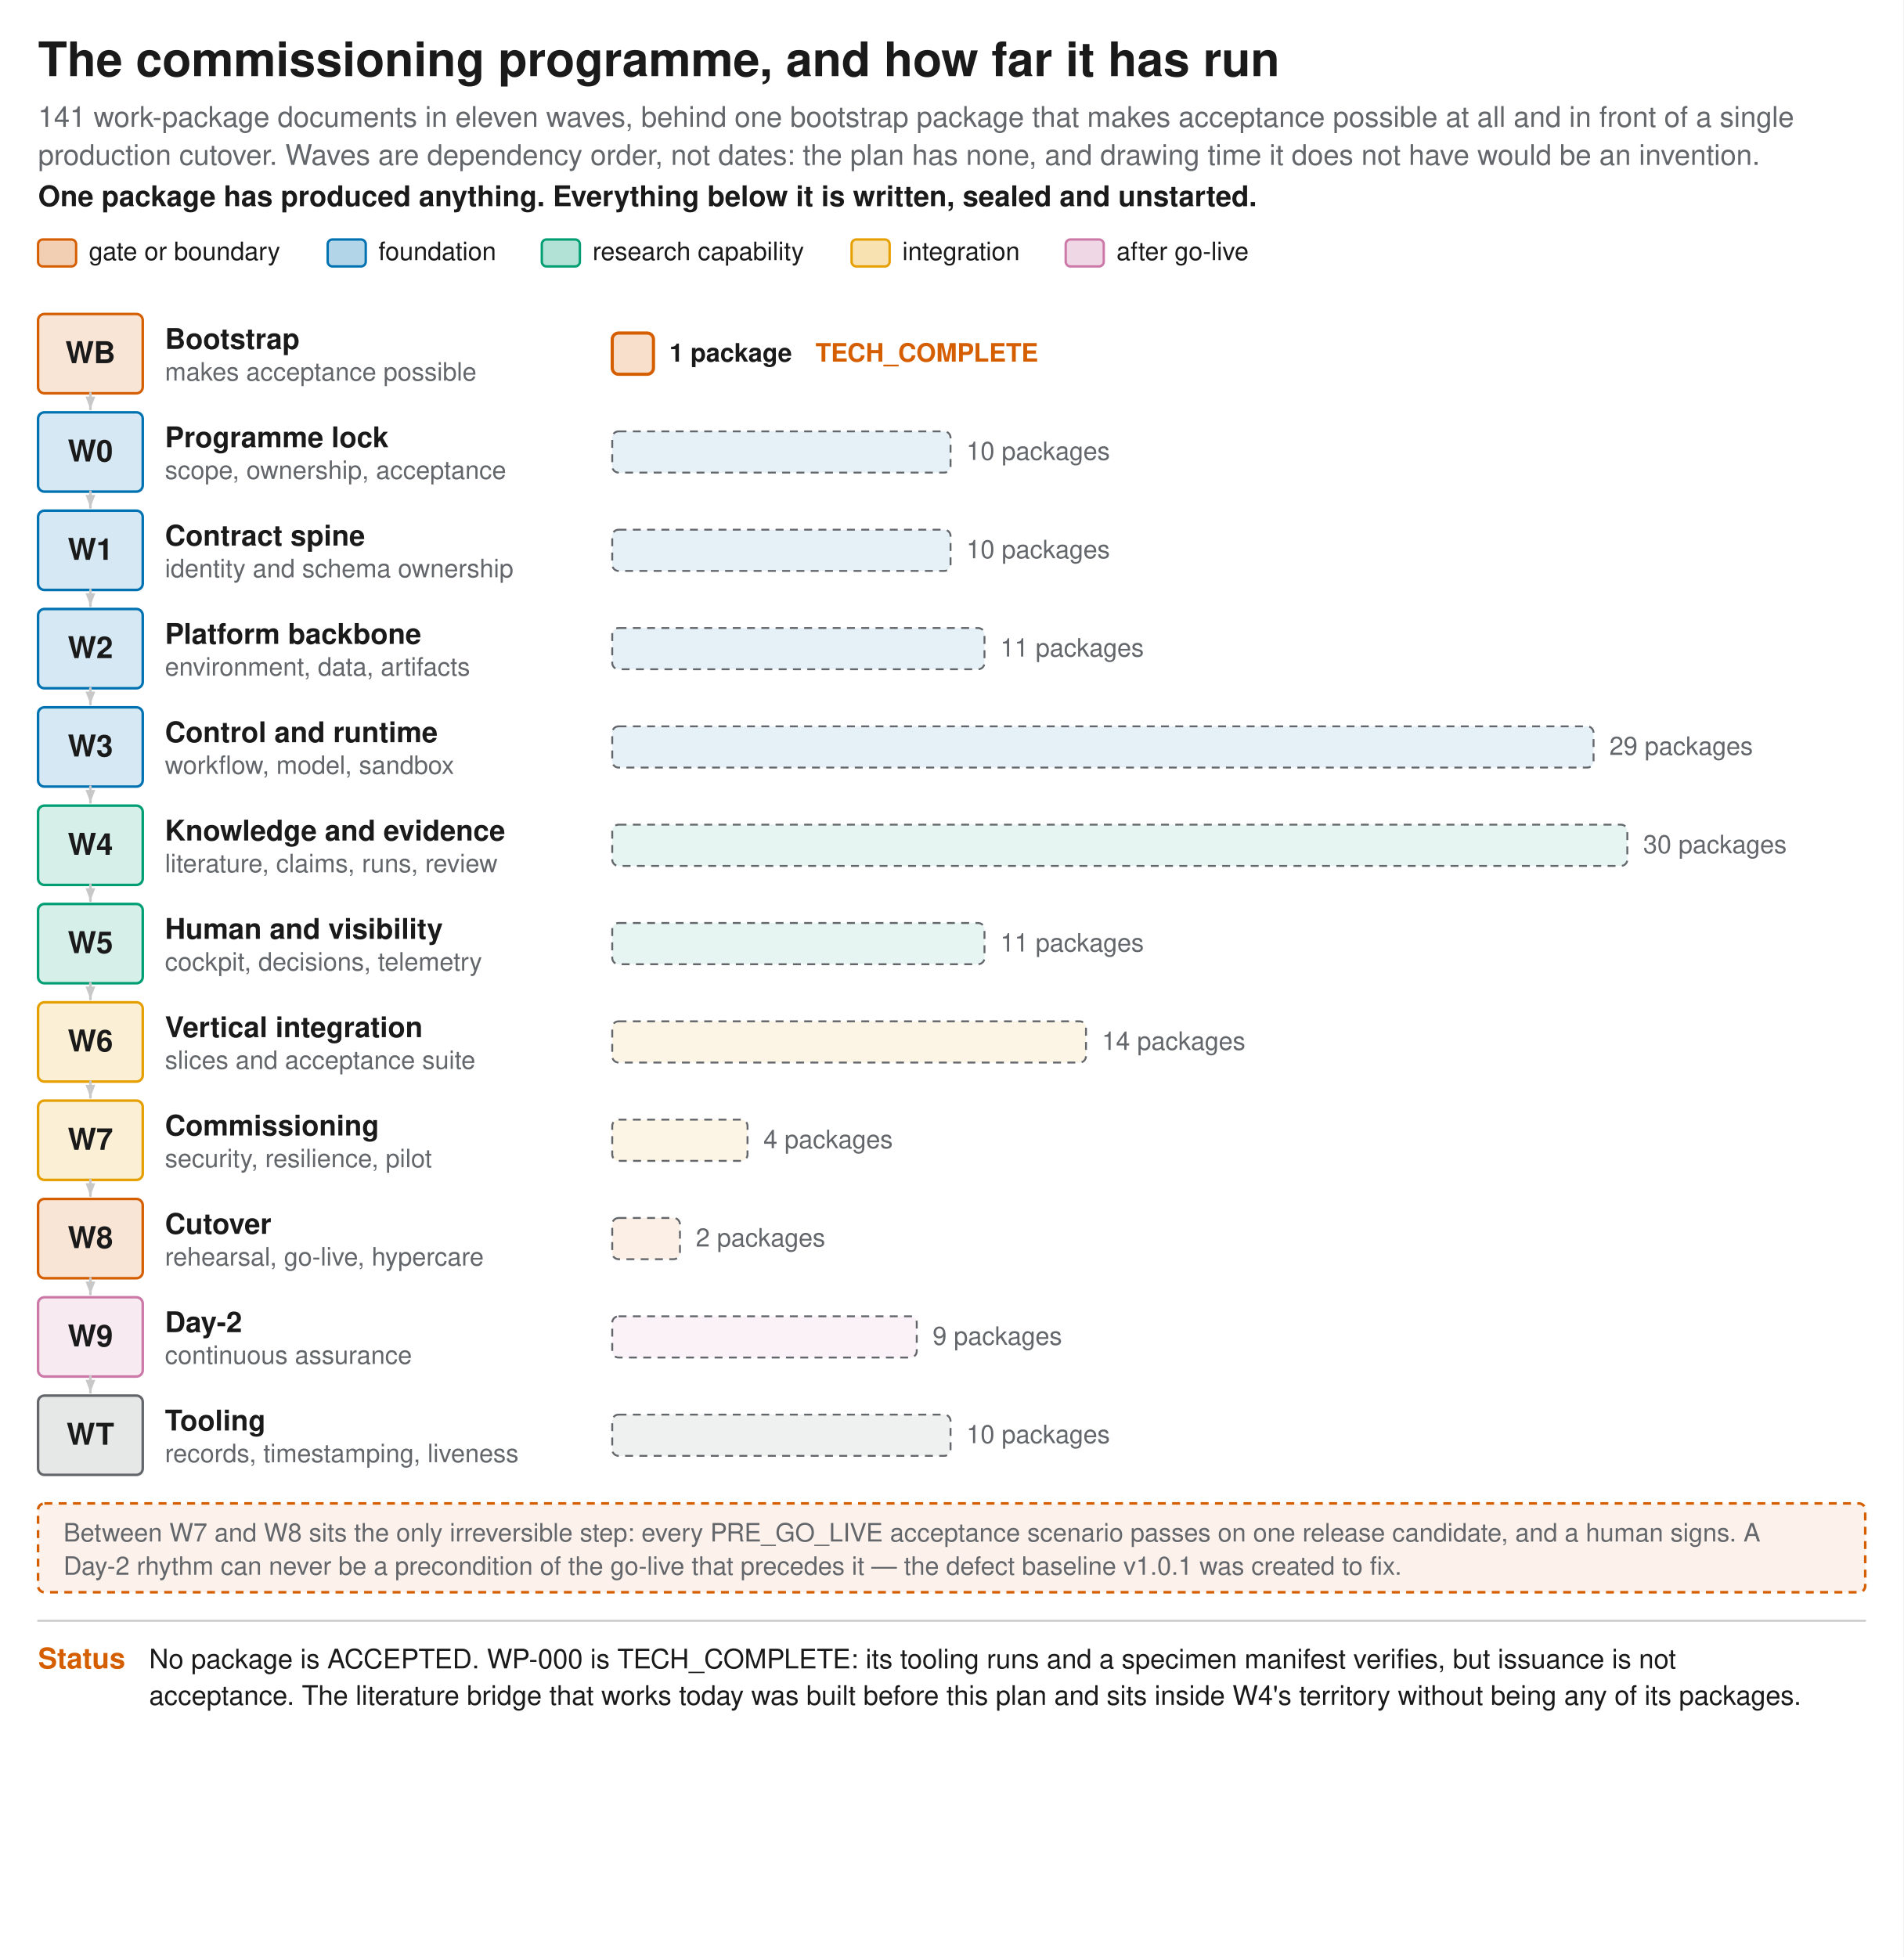
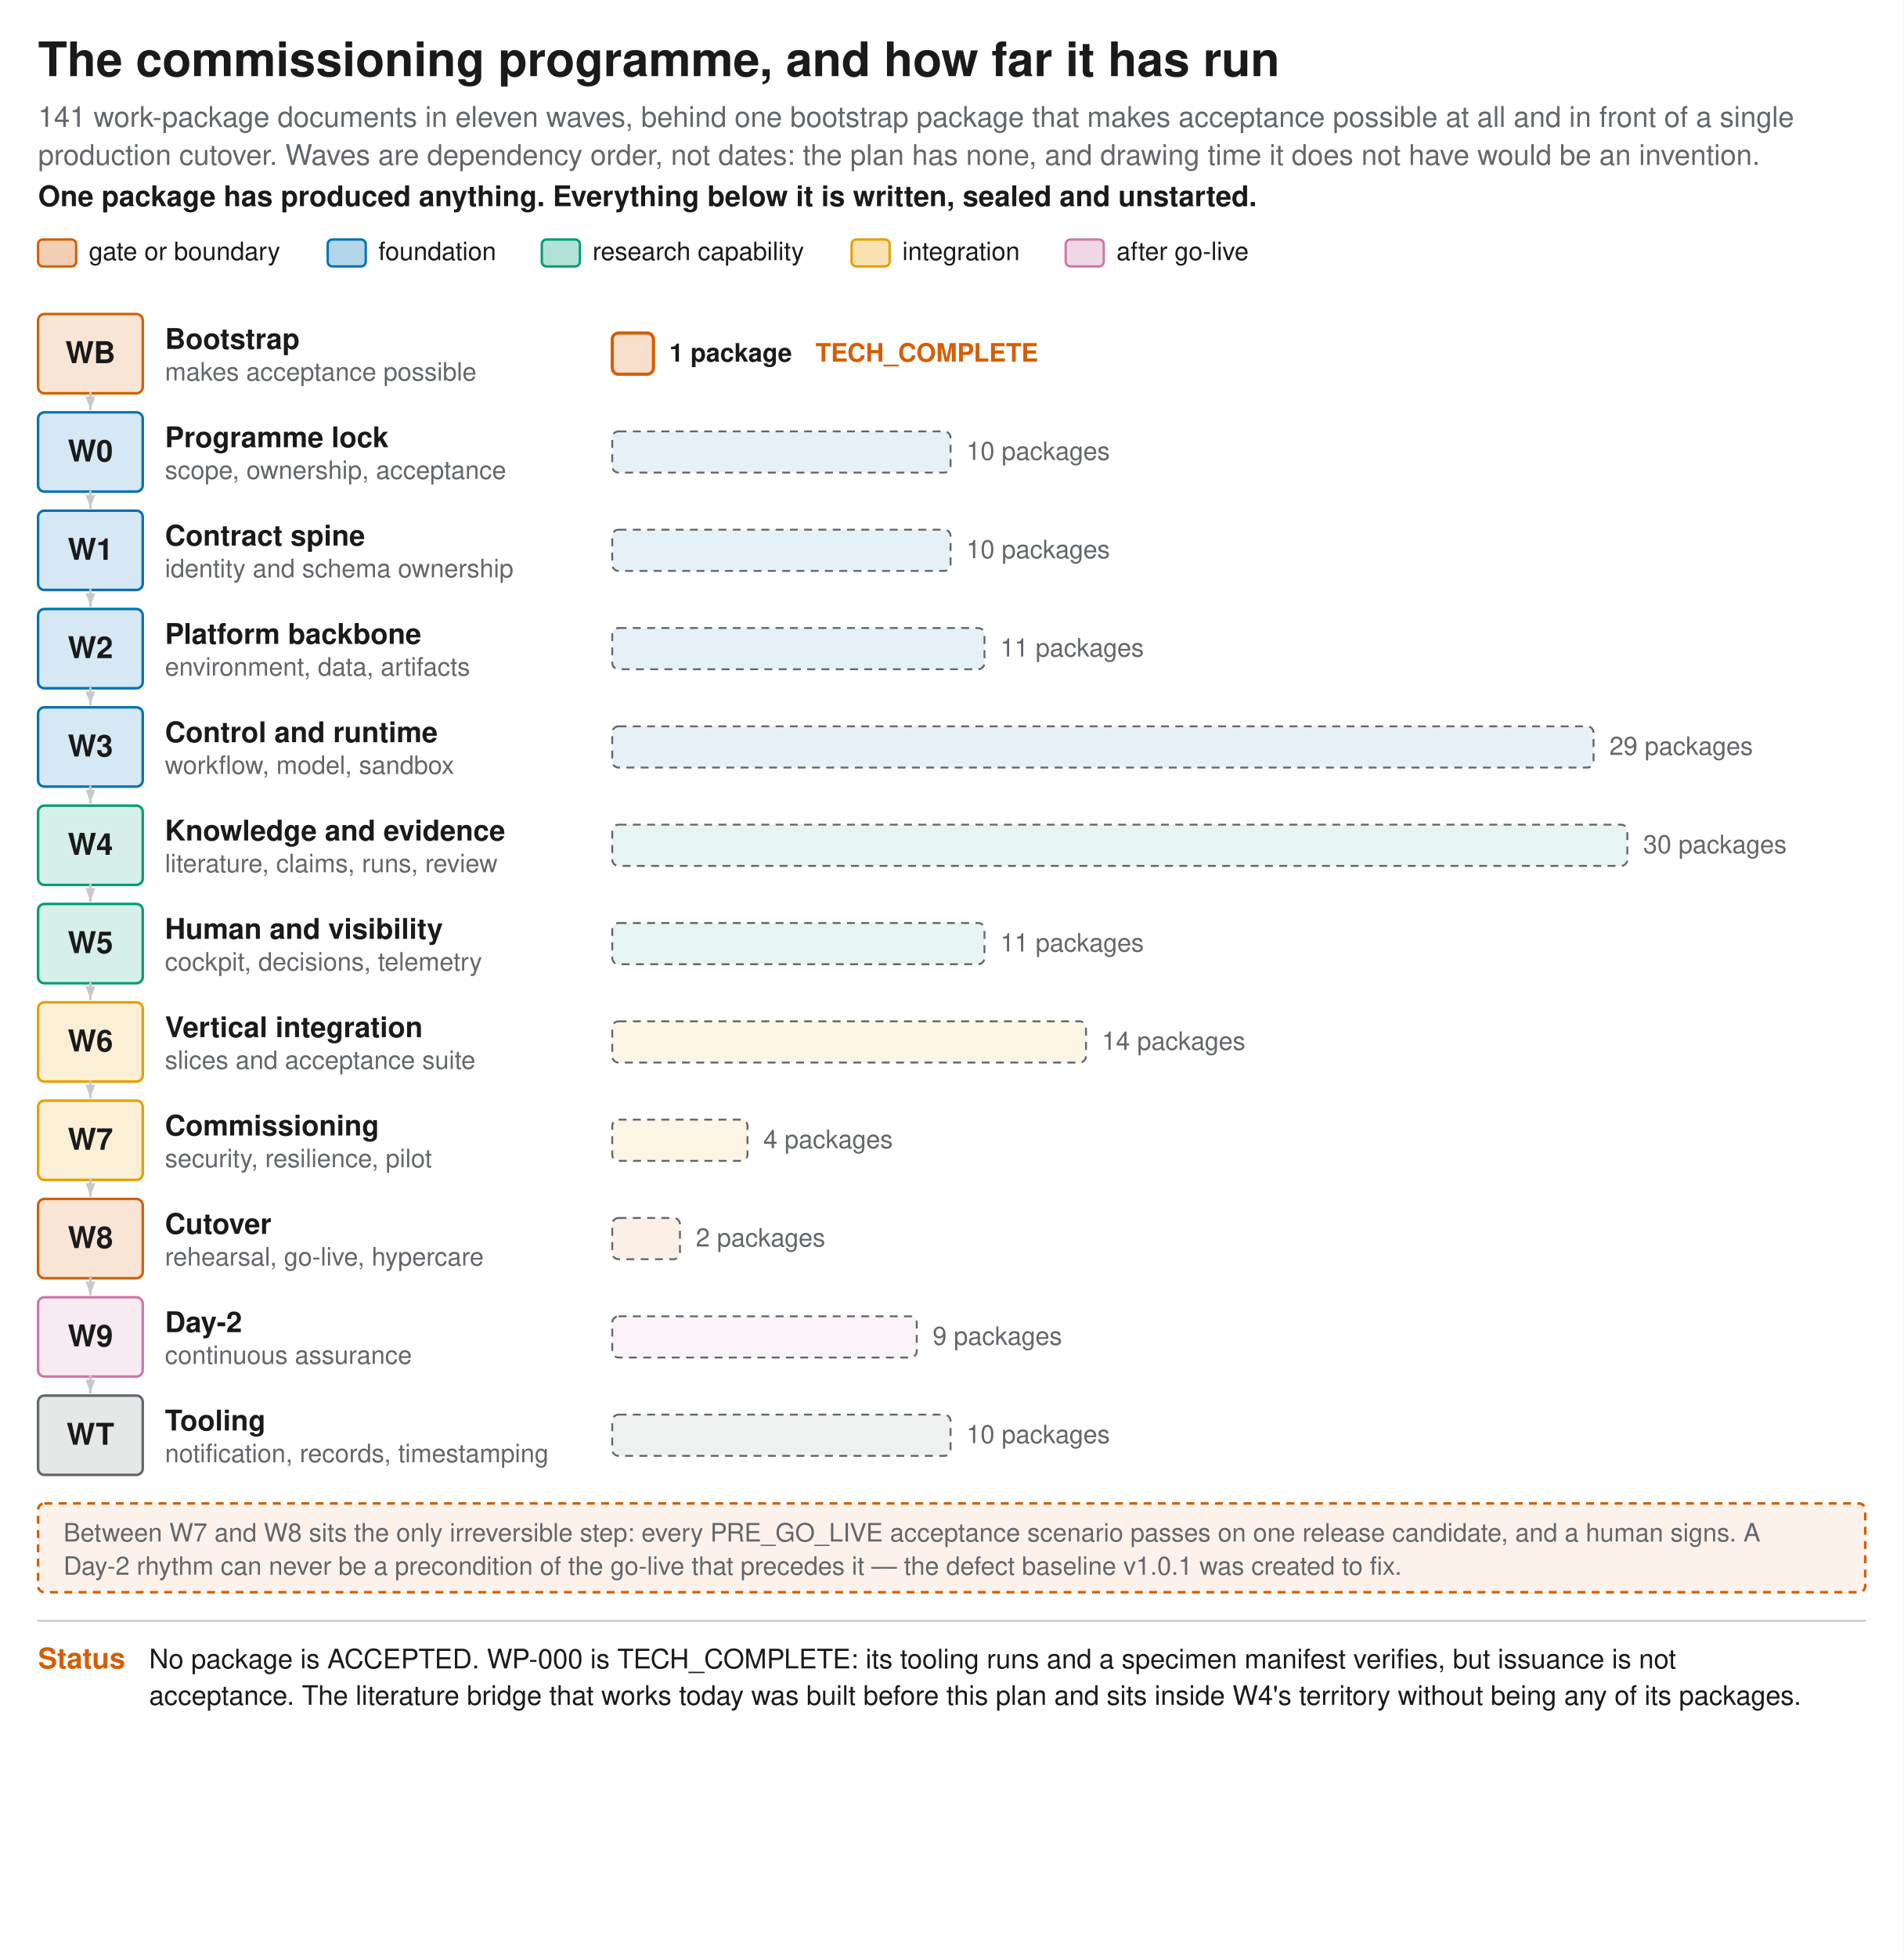
<svg xmlns="http://www.w3.org/2000/svg" viewBox="0 0 1200 1234" width="100%" role="img">
  <defs>
    <marker id="arrow" viewBox="0 0 10 10" refX="9" refY="5" markerWidth="7" markerHeight="7" orient="auto-start-reverse">
      <path d="M 0 1 L 9 5 L 0 9 z" fill="context-stroke" />
    </marker>
    <marker id="arrowsm" viewBox="0 0 10 10" refX="9" refY="5" markerWidth="5.5" markerHeight="5.5" orient="auto-start-reverse">
      <path d="M 0 1.5 L 9 5 L 0 8.5 z" fill="context-stroke" />
    </marker>
    <pattern id="hatch" width="7" height="7" patternTransform="rotate(45)" patternUnits="userSpaceOnUse">
      <line x1="0" y1="0" x2="0" y2="7" stroke="#C8C8C8" stroke-width="2.2" />
    </pattern>
  </defs>
  <rect width="1200" height="1234" fill="#FFFFFF" />
  <text x="24.0" y="48.0" font-family="Helvetica, Arial, 'Liberation Sans', 'DejaVu Sans', sans-serif" font-size="30" font-weight="700" font-style="normal" fill="#1A1A1A" text-anchor="start">The commissioning programme, and how far it has run</text>
  <text x="24.0" y="80.0" font-family="Helvetica, Arial, 'Liberation Sans', 'DejaVu Sans', sans-serif" font-size="18" font-weight="400" font-style="normal" fill="#63666A" text-anchor="start">141 work-package documents in eleven waves, behind one bootstrap package that makes acceptance possible at all and in front of a single</text>
  <text x="24.0" y="104.0" font-family="Helvetica, Arial, 'Liberation Sans', 'DejaVu Sans', sans-serif" font-size="18" font-weight="400" font-style="normal" fill="#63666A" text-anchor="start">production cutover. Waves are dependency order, not dates: the plan has none, and drawing time it does not have would be an invention.</text>
  <text x="24.0" y="130.0" font-family="Helvetica, Arial, 'Liberation Sans', 'DejaVu Sans', sans-serif" font-size="18" font-weight="600" font-style="normal" fill="#1A1A1A" text-anchor="start">One package has produced anything. Everything below it is written, sealed and unstarted.</text>
  <rect x="24.0" y="151.0" width="24.0" height="17.0" rx="3" fill="#f2cfb2" stroke="#D55E00" stroke-width="1.5" />
  <text x="56.0" y="164.0" font-family="Helvetica, Arial, 'Liberation Sans', 'DejaVu Sans', sans-serif" font-size="16" font-weight="400" font-style="normal" fill="#1A1A1A" text-anchor="start">gate or boundary</text>
  <rect x="206.6" y="151.0" width="24.0" height="17.0" rx="3" fill="#b2d5e8" stroke="#0072B2" stroke-width="1.5" />
  <text x="238.6" y="164.0" font-family="Helvetica, Arial, 'Liberation Sans', 'DejaVu Sans', sans-serif" font-size="16" font-weight="400" font-style="normal" fill="#1A1A1A" text-anchor="start">foundation</text>
  <rect x="341.6" y="151.0" width="24.0" height="17.0" rx="3" fill="#b2e2d5" stroke="#009E73" stroke-width="1.5" />
  <text x="373.6" y="164.0" font-family="Helvetica, Arial, 'Liberation Sans', 'DejaVu Sans', sans-serif" font-size="16" font-weight="400" font-style="normal" fill="#1A1A1A" text-anchor="start">research capability</text>
  <rect x="536.9" y="151.0" width="24.0" height="17.0" rx="3" fill="#f8e2b2" stroke="#E69F00" stroke-width="1.5" />
  <text x="568.9" y="164.0" font-family="Helvetica, Arial, 'Liberation Sans', 'DejaVu Sans', sans-serif" font-size="16" font-weight="400" font-style="normal" fill="#1A1A1A" text-anchor="start">integration</text>
  <rect x="671.9" y="151.0" width="24.0" height="17.0" rx="3" fill="#f0d7e5" stroke="#CC79A7" stroke-width="1.5" />
  <text x="703.9" y="164.0" font-family="Helvetica, Arial, 'Liberation Sans', 'DejaVu Sans', sans-serif" font-size="16" font-weight="400" font-style="normal" fill="#1A1A1A" text-anchor="start">after go-live</text>
  <rect x="24.0" y="198.0" width="66.0" height="50.0" rx="4" fill="#f8e5d6" stroke="#D55E00" stroke-width="1.6" />
  <text x="57.0" y="229.0" font-family="Helvetica, Arial, 'Liberation Sans', 'DejaVu Sans', sans-serif" font-size="19" font-weight="700" font-style="normal" fill="#1A1A1A" text-anchor="middle">WB</text>
  <text x="104.0" y="220.0" font-family="Helvetica, Arial, 'Liberation Sans', 'DejaVu Sans', sans-serif" font-size="18" font-weight="600" font-style="normal" fill="#1A1A1A" text-anchor="start">Bootstrap</text>
  <text x="104.0" y="240.0" font-family="Helvetica, Arial, 'Liberation Sans', 'DejaVu Sans', sans-serif" font-size="16" font-weight="400" font-style="normal" fill="#63666A" text-anchor="start">makes acceptance possible</text>
  <rect x="386.0" y="210.0" width="26.0" height="26.0" rx="4" fill="#f7dfcc" stroke="#D55E00" stroke-width="2.0" />
  <text x="422.0" y="228.0" font-family="Helvetica, Arial, 'Liberation Sans', 'DejaVu Sans', sans-serif" font-size="16" font-weight="600" font-style="normal" fill="#1A1A1A" text-anchor="start">1 package</text>
  <text x="514.2" y="228.0" font-family="Helvetica, Arial, 'Liberation Sans', 'DejaVu Sans', sans-serif" font-size="16" font-weight="700" font-style="normal" fill="#D55E00" text-anchor="start">TECH_COMPLETE</text>
  <rect x="24.0" y="260.0" width="66.0" height="50.0" rx="4" fill="#d6e8f3" stroke="#0072B2" stroke-width="1.6" />
  <text x="57.0" y="291.0" font-family="Helvetica, Arial, 'Liberation Sans', 'DejaVu Sans', sans-serif" font-size="19" font-weight="700" font-style="normal" fill="#1A1A1A" text-anchor="middle">W0</text>
  <text x="104.0" y="282.0" font-family="Helvetica, Arial, 'Liberation Sans', 'DejaVu Sans', sans-serif" font-size="18" font-weight="600" font-style="normal" fill="#1A1A1A" text-anchor="start">Programme lock</text>
  <text x="104.0" y="302.0" font-family="Helvetica, Arial, 'Liberation Sans', 'DejaVu Sans', sans-serif" font-size="16" font-weight="400" font-style="normal" fill="#63666A" text-anchor="start">scope, ownership, acceptance</text>
  <rect x="386.0" y="272.0" width="213.3" height="26.0" rx="4" fill="#e6f1f7" stroke="#63666A" stroke-width="1.2" stroke-dasharray="5 4" />
  <text x="609.3" y="290.0" font-family="Helvetica, Arial, 'Liberation Sans', 'DejaVu Sans', sans-serif" font-size="16" font-weight="400" font-style="normal" fill="#63666A" text-anchor="start">10 packages</text>
  <path d="M 57.0 248 L 57.0 258" fill="none" stroke="#C8C8C8" stroke-width="1.6" stroke-linecap="round" stroke-linejoin="round" marker-end="url(#arrowsm)" />
  <rect x="24.0" y="322.0" width="66.0" height="50.0" rx="4" fill="#d6e8f3" stroke="#0072B2" stroke-width="1.6" />
  <text x="57.0" y="353.0" font-family="Helvetica, Arial, 'Liberation Sans', 'DejaVu Sans', sans-serif" font-size="19" font-weight="700" font-style="normal" fill="#1A1A1A" text-anchor="middle">W1</text>
  <text x="104.0" y="344.0" font-family="Helvetica, Arial, 'Liberation Sans', 'DejaVu Sans', sans-serif" font-size="18" font-weight="600" font-style="normal" fill="#1A1A1A" text-anchor="start">Contract spine</text>
  <text x="104.0" y="364.0" font-family="Helvetica, Arial, 'Liberation Sans', 'DejaVu Sans', sans-serif" font-size="16" font-weight="400" font-style="normal" fill="#63666A" text-anchor="start">identity and schema ownership</text>
  <rect x="386.0" y="334.0" width="213.3" height="26.0" rx="4" fill="#e6f1f7" stroke="#63666A" stroke-width="1.2" stroke-dasharray="5 4" />
  <text x="609.3" y="352.0" font-family="Helvetica, Arial, 'Liberation Sans', 'DejaVu Sans', sans-serif" font-size="16" font-weight="400" font-style="normal" fill="#63666A" text-anchor="start">10 packages</text>
  <path d="M 57.0 310 L 57.0 320" fill="none" stroke="#C8C8C8" stroke-width="1.6" stroke-linecap="round" stroke-linejoin="round" marker-end="url(#arrowsm)" />
  <rect x="24.0" y="384.0" width="66.0" height="50.0" rx="4" fill="#d6e8f3" stroke="#0072B2" stroke-width="1.6" />
  <text x="57.0" y="415.0" font-family="Helvetica, Arial, 'Liberation Sans', 'DejaVu Sans', sans-serif" font-size="19" font-weight="700" font-style="normal" fill="#1A1A1A" text-anchor="middle">W2</text>
  <text x="104.0" y="406.0" font-family="Helvetica, Arial, 'Liberation Sans', 'DejaVu Sans', sans-serif" font-size="18" font-weight="600" font-style="normal" fill="#1A1A1A" text-anchor="start">Platform backbone</text>
  <text x="104.0" y="426.0" font-family="Helvetica, Arial, 'Liberation Sans', 'DejaVu Sans', sans-serif" font-size="16" font-weight="400" font-style="normal" fill="#63666A" text-anchor="start">environment, data, artifacts</text>
  <rect x="386.0" y="396.0" width="234.7" height="26.0" rx="4" fill="#e6f1f7" stroke="#63666A" stroke-width="1.2" stroke-dasharray="5 4" />
  <text x="630.7" y="414.0" font-family="Helvetica, Arial, 'Liberation Sans', 'DejaVu Sans', sans-serif" font-size="16" font-weight="400" font-style="normal" fill="#63666A" text-anchor="start">11 packages</text>
  <path d="M 57.0 372 L 57.0 382" fill="none" stroke="#C8C8C8" stroke-width="1.6" stroke-linecap="round" stroke-linejoin="round" marker-end="url(#arrowsm)" />
  <rect x="24.0" y="446.0" width="66.0" height="50.0" rx="4" fill="#d6e8f3" stroke="#0072B2" stroke-width="1.6" />
  <text x="57.0" y="477.0" font-family="Helvetica, Arial, 'Liberation Sans', 'DejaVu Sans', sans-serif" font-size="19" font-weight="700" font-style="normal" fill="#1A1A1A" text-anchor="middle">W3</text>
  <text x="104.0" y="468.0" font-family="Helvetica, Arial, 'Liberation Sans', 'DejaVu Sans', sans-serif" font-size="18" font-weight="600" font-style="normal" fill="#1A1A1A" text-anchor="start">Control and runtime</text>
  <text x="104.0" y="488.0" font-family="Helvetica, Arial, 'Liberation Sans', 'DejaVu Sans', sans-serif" font-size="16" font-weight="400" font-style="normal" fill="#63666A" text-anchor="start">workflow, model, sandbox</text>
  <rect x="386.0" y="458.0" width="618.7" height="26.0" rx="4" fill="#e6f1f7" stroke="#63666A" stroke-width="1.2" stroke-dasharray="5 4" />
  <text x="1014.7" y="476.0" font-family="Helvetica, Arial, 'Liberation Sans', 'DejaVu Sans', sans-serif" font-size="16" font-weight="400" font-style="normal" fill="#63666A" text-anchor="start">29 packages</text>
  <path d="M 57.0 434 L 57.0 444" fill="none" stroke="#C8C8C8" stroke-width="1.6" stroke-linecap="round" stroke-linejoin="round" marker-end="url(#arrowsm)" />
  <rect x="24.0" y="508.0" width="66.0" height="50.0" rx="4" fill="#d6efe9" stroke="#009E73" stroke-width="1.6" />
  <text x="57.0" y="539.0" font-family="Helvetica, Arial, 'Liberation Sans', 'DejaVu Sans', sans-serif" font-size="19" font-weight="700" font-style="normal" fill="#1A1A1A" text-anchor="middle">W4</text>
  <text x="104.0" y="530.0" font-family="Helvetica, Arial, 'Liberation Sans', 'DejaVu Sans', sans-serif" font-size="18" font-weight="600" font-style="normal" fill="#1A1A1A" text-anchor="start">Knowledge and evidence</text>
  <text x="104.0" y="550.0" font-family="Helvetica, Arial, 'Liberation Sans', 'DejaVu Sans', sans-serif" font-size="16" font-weight="400" font-style="normal" fill="#63666A" text-anchor="start">literature, claims, runs, review</text>
  <rect x="386.0" y="520.0" width="640.0" height="26.0" rx="4" fill="#e6f5f1" stroke="#63666A" stroke-width="1.2" stroke-dasharray="5 4" />
  <text x="1036.0" y="538.0" font-family="Helvetica, Arial, 'Liberation Sans', 'DejaVu Sans', sans-serif" font-size="16" font-weight="400" font-style="normal" fill="#63666A" text-anchor="start">30 packages</text>
  <path d="M 57.0 496 L 57.0 506" fill="none" stroke="#C8C8C8" stroke-width="1.6" stroke-linecap="round" stroke-linejoin="round" marker-end="url(#arrowsm)" />
  <rect x="24.0" y="570.0" width="66.0" height="50.0" rx="4" fill="#d6efe9" stroke="#009E73" stroke-width="1.6" />
  <text x="57.0" y="601.0" font-family="Helvetica, Arial, 'Liberation Sans', 'DejaVu Sans', sans-serif" font-size="19" font-weight="700" font-style="normal" fill="#1A1A1A" text-anchor="middle">W5</text>
  <text x="104.0" y="592.0" font-family="Helvetica, Arial, 'Liberation Sans', 'DejaVu Sans', sans-serif" font-size="18" font-weight="600" font-style="normal" fill="#1A1A1A" text-anchor="start">Human and visibility</text>
  <text x="104.0" y="612.0" font-family="Helvetica, Arial, 'Liberation Sans', 'DejaVu Sans', sans-serif" font-size="16" font-weight="400" font-style="normal" fill="#63666A" text-anchor="start">cockpit, decisions, telemetry</text>
  <rect x="386.0" y="582.0" width="234.7" height="26.0" rx="4" fill="#e6f5f1" stroke="#63666A" stroke-width="1.2" stroke-dasharray="5 4" />
  <text x="630.7" y="600.0" font-family="Helvetica, Arial, 'Liberation Sans', 'DejaVu Sans', sans-serif" font-size="16" font-weight="400" font-style="normal" fill="#63666A" text-anchor="start">11 packages</text>
  <path d="M 57.0 558 L 57.0 568" fill="none" stroke="#C8C8C8" stroke-width="1.6" stroke-linecap="round" stroke-linejoin="round" marker-end="url(#arrowsm)" />
  <rect x="24.0" y="632.0" width="66.0" height="50.0" rx="4" fill="#fbf0d6" stroke="#E69F00" stroke-width="1.6" />
  <text x="57.0" y="663.0" font-family="Helvetica, Arial, 'Liberation Sans', 'DejaVu Sans', sans-serif" font-size="19" font-weight="700" font-style="normal" fill="#1A1A1A" text-anchor="middle">W6</text>
  <text x="104.0" y="654.0" font-family="Helvetica, Arial, 'Liberation Sans', 'DejaVu Sans', sans-serif" font-size="18" font-weight="600" font-style="normal" fill="#1A1A1A" text-anchor="start">Vertical integration</text>
  <text x="104.0" y="674.0" font-family="Helvetica, Arial, 'Liberation Sans', 'DejaVu Sans', sans-serif" font-size="16" font-weight="400" font-style="normal" fill="#63666A" text-anchor="start">slices and acceptance suite</text>
  <rect x="386.0" y="644.0" width="298.7" height="26.0" rx="4" fill="#fcf5e6" stroke="#63666A" stroke-width="1.2" stroke-dasharray="5 4" />
  <text x="694.7" y="662.0" font-family="Helvetica, Arial, 'Liberation Sans', 'DejaVu Sans', sans-serif" font-size="16" font-weight="400" font-style="normal" fill="#63666A" text-anchor="start">14 packages</text>
  <path d="M 57.0 620 L 57.0 630" fill="none" stroke="#C8C8C8" stroke-width="1.6" stroke-linecap="round" stroke-linejoin="round" marker-end="url(#arrowsm)" />
  <rect x="24.0" y="694.0" width="66.0" height="50.0" rx="4" fill="#fbf0d6" stroke="#E69F00" stroke-width="1.6" />
  <text x="57.0" y="725.0" font-family="Helvetica, Arial, 'Liberation Sans', 'DejaVu Sans', sans-serif" font-size="19" font-weight="700" font-style="normal" fill="#1A1A1A" text-anchor="middle">W7</text>
  <text x="104.0" y="716.0" font-family="Helvetica, Arial, 'Liberation Sans', 'DejaVu Sans', sans-serif" font-size="18" font-weight="600" font-style="normal" fill="#1A1A1A" text-anchor="start">Commissioning</text>
  <text x="104.0" y="736.0" font-family="Helvetica, Arial, 'Liberation Sans', 'DejaVu Sans', sans-serif" font-size="16" font-weight="400" font-style="normal" fill="#63666A" text-anchor="start">security, resilience, pilot</text>
  <rect x="386.0" y="706.0" width="85.3" height="26.0" rx="4" fill="#fcf5e6" stroke="#63666A" stroke-width="1.2" stroke-dasharray="5 4" />
  <text x="481.3" y="724.0" font-family="Helvetica, Arial, 'Liberation Sans', 'DejaVu Sans', sans-serif" font-size="16" font-weight="400" font-style="normal" fill="#63666A" text-anchor="start">4 packages</text>
  <path d="M 57.0 682 L 57.0 692" fill="none" stroke="#C8C8C8" stroke-width="1.6" stroke-linecap="round" stroke-linejoin="round" marker-end="url(#arrowsm)" />
  <rect x="24.0" y="756.0" width="66.0" height="50.0" rx="4" fill="#f8e5d6" stroke="#D55E00" stroke-width="1.6" />
  <text x="57.0" y="787.0" font-family="Helvetica, Arial, 'Liberation Sans', 'DejaVu Sans', sans-serif" font-size="19" font-weight="700" font-style="normal" fill="#1A1A1A" text-anchor="middle">W8</text>
  <text x="104.0" y="778.0" font-family="Helvetica, Arial, 'Liberation Sans', 'DejaVu Sans', sans-serif" font-size="18" font-weight="600" font-style="normal" fill="#1A1A1A" text-anchor="start">Cutover</text>
  <text x="104.0" y="798.0" font-family="Helvetica, Arial, 'Liberation Sans', 'DejaVu Sans', sans-serif" font-size="16" font-weight="400" font-style="normal" fill="#63666A" text-anchor="start">rehearsal, go-live, hypercare</text>
  <rect x="386.0" y="768.0" width="42.7" height="26.0" rx="4" fill="#fbefe6" stroke="#63666A" stroke-width="1.2" stroke-dasharray="5 4" />
  <text x="438.7" y="786.0" font-family="Helvetica, Arial, 'Liberation Sans', 'DejaVu Sans', sans-serif" font-size="16" font-weight="400" font-style="normal" fill="#63666A" text-anchor="start">2 packages</text>
  <path d="M 57.0 744 L 57.0 754" fill="none" stroke="#C8C8C8" stroke-width="1.6" stroke-linecap="round" stroke-linejoin="round" marker-end="url(#arrowsm)" />
  <rect x="24.0" y="818.0" width="66.0" height="50.0" rx="4" fill="#f7eaf1" stroke="#CC79A7" stroke-width="1.6" />
  <text x="57.0" y="849.0" font-family="Helvetica, Arial, 'Liberation Sans', 'DejaVu Sans', sans-serif" font-size="19" font-weight="700" font-style="normal" fill="#1A1A1A" text-anchor="middle">W9</text>
  <text x="104.0" y="840.0" font-family="Helvetica, Arial, 'Liberation Sans', 'DejaVu Sans', sans-serif" font-size="18" font-weight="600" font-style="normal" fill="#1A1A1A" text-anchor="start">Day-2</text>
  <text x="104.0" y="860.0" font-family="Helvetica, Arial, 'Liberation Sans', 'DejaVu Sans', sans-serif" font-size="16" font-weight="400" font-style="normal" fill="#63666A" text-anchor="start">continuous assurance</text>
  <rect x="386.0" y="830.0" width="192.0" height="26.0" rx="4" fill="#faf2f6" stroke="#63666A" stroke-width="1.2" stroke-dasharray="5 4" />
  <text x="588.0" y="848.0" font-family="Helvetica, Arial, 'Liberation Sans', 'DejaVu Sans', sans-serif" font-size="16" font-weight="400" font-style="normal" fill="#63666A" text-anchor="start">9 packages</text>
  <path d="M 57.0 806 L 57.0 816" fill="none" stroke="#C8C8C8" stroke-width="1.6" stroke-linecap="round" stroke-linejoin="round" marker-end="url(#arrowsm)" />
  <rect x="24.0" y="880.0" width="66.0" height="50.0" rx="4" fill="#e6e7e7" stroke="#63666A" stroke-width="1.6" />
  <text x="57.0" y="911.0" font-family="Helvetica, Arial, 'Liberation Sans', 'DejaVu Sans', sans-serif" font-size="19" font-weight="700" font-style="normal" fill="#1A1A1A" text-anchor="middle">WT</text>
  <text x="104.0" y="902.0" font-family="Helvetica, Arial, 'Liberation Sans', 'DejaVu Sans', sans-serif" font-size="18" font-weight="600" font-style="normal" fill="#1A1A1A" text-anchor="start">Tooling</text>
-   <text x="104.0" y="922.0" font-family="Helvetica, Arial, 'Liberation Sans', 'DejaVu Sans', sans-serif" font-size="16" font-weight="400" font-style="normal" fill="#63666A" text-anchor="start">records, timestamping, liveness</text>
+   <text x="104.0" y="922.0" font-family="Helvetica, Arial, 'Liberation Sans', 'DejaVu Sans', sans-serif" font-size="16" font-weight="400" font-style="normal" fill="#63666A" text-anchor="start">notification, records, timestamping</text>
  <rect x="386.0" y="892.0" width="213.3" height="26.0" rx="4" fill="#eff0f0" stroke="#63666A" stroke-width="1.2" stroke-dasharray="5 4" />
  <text x="609.3" y="910.0" font-family="Helvetica, Arial, 'Liberation Sans', 'DejaVu Sans', sans-serif" font-size="16" font-weight="400" font-style="normal" fill="#63666A" text-anchor="start">10 packages</text>
  <path d="M 57.0 868 L 57.0 878" fill="none" stroke="#C8C8C8" stroke-width="1.6" stroke-linecap="round" stroke-linejoin="round" marker-end="url(#arrowsm)" />
  <rect x="24.0" y="948.0" width="1152.0" height="56.0" rx="4" fill="#fcf2eb" stroke="#D55E00" stroke-width="1.6" stroke-dasharray="5 4" />
  <text x="40.0" y="972.0" font-family="Helvetica, Arial, 'Liberation Sans', 'DejaVu Sans', sans-serif" font-size="16" font-weight="400" font-style="normal" fill="#63666A" text-anchor="start">Between W7 and W8 sits the only irreversible step: every PRE_GO_LIVE acceptance scenario passes on one release candidate, and a human signs. A</text>
  <text x="40.0" y="993.0" font-family="Helvetica, Arial, 'Liberation Sans', 'DejaVu Sans', sans-serif" font-size="16" font-weight="400" font-style="normal" fill="#63666A" text-anchor="start">Day-2 rhythm can never be a precondition of the go-live that precedes it — the defect baseline v1.0.1 was created to fix.</text>
  <path d="M 24 1022 L 1176 1022" fill="none" stroke="#C8C8C8" stroke-width="1.2" stroke-linecap="round" stroke-linejoin="round" />
  <text x="24.0" y="1052.0" font-family="Helvetica, Arial, 'Liberation Sans', 'DejaVu Sans', sans-serif" font-size="18" font-weight="700" font-style="normal" fill="#D55E00" text-anchor="start">Status</text>
  <text x="94.0" y="1052.0" font-family="Helvetica, Arial, 'Liberation Sans', 'DejaVu Sans', sans-serif" font-size="17" font-weight="400" font-style="normal" fill="#1A1A1A" text-anchor="start">No package is ACCEPTED. WP-000 is TECH_COMPLETE: its tooling runs and a specimen manifest verifies, but issuance is not</text>
  <text x="94.0" y="1075.0" font-family="Helvetica, Arial, 'Liberation Sans', 'DejaVu Sans', sans-serif" font-size="17" font-weight="400" font-style="normal" fill="#1A1A1A" text-anchor="start">acceptance. The literature bridge that works today was built before this plan and sits inside W4's territory without being any of its packages.</text>
</svg>
